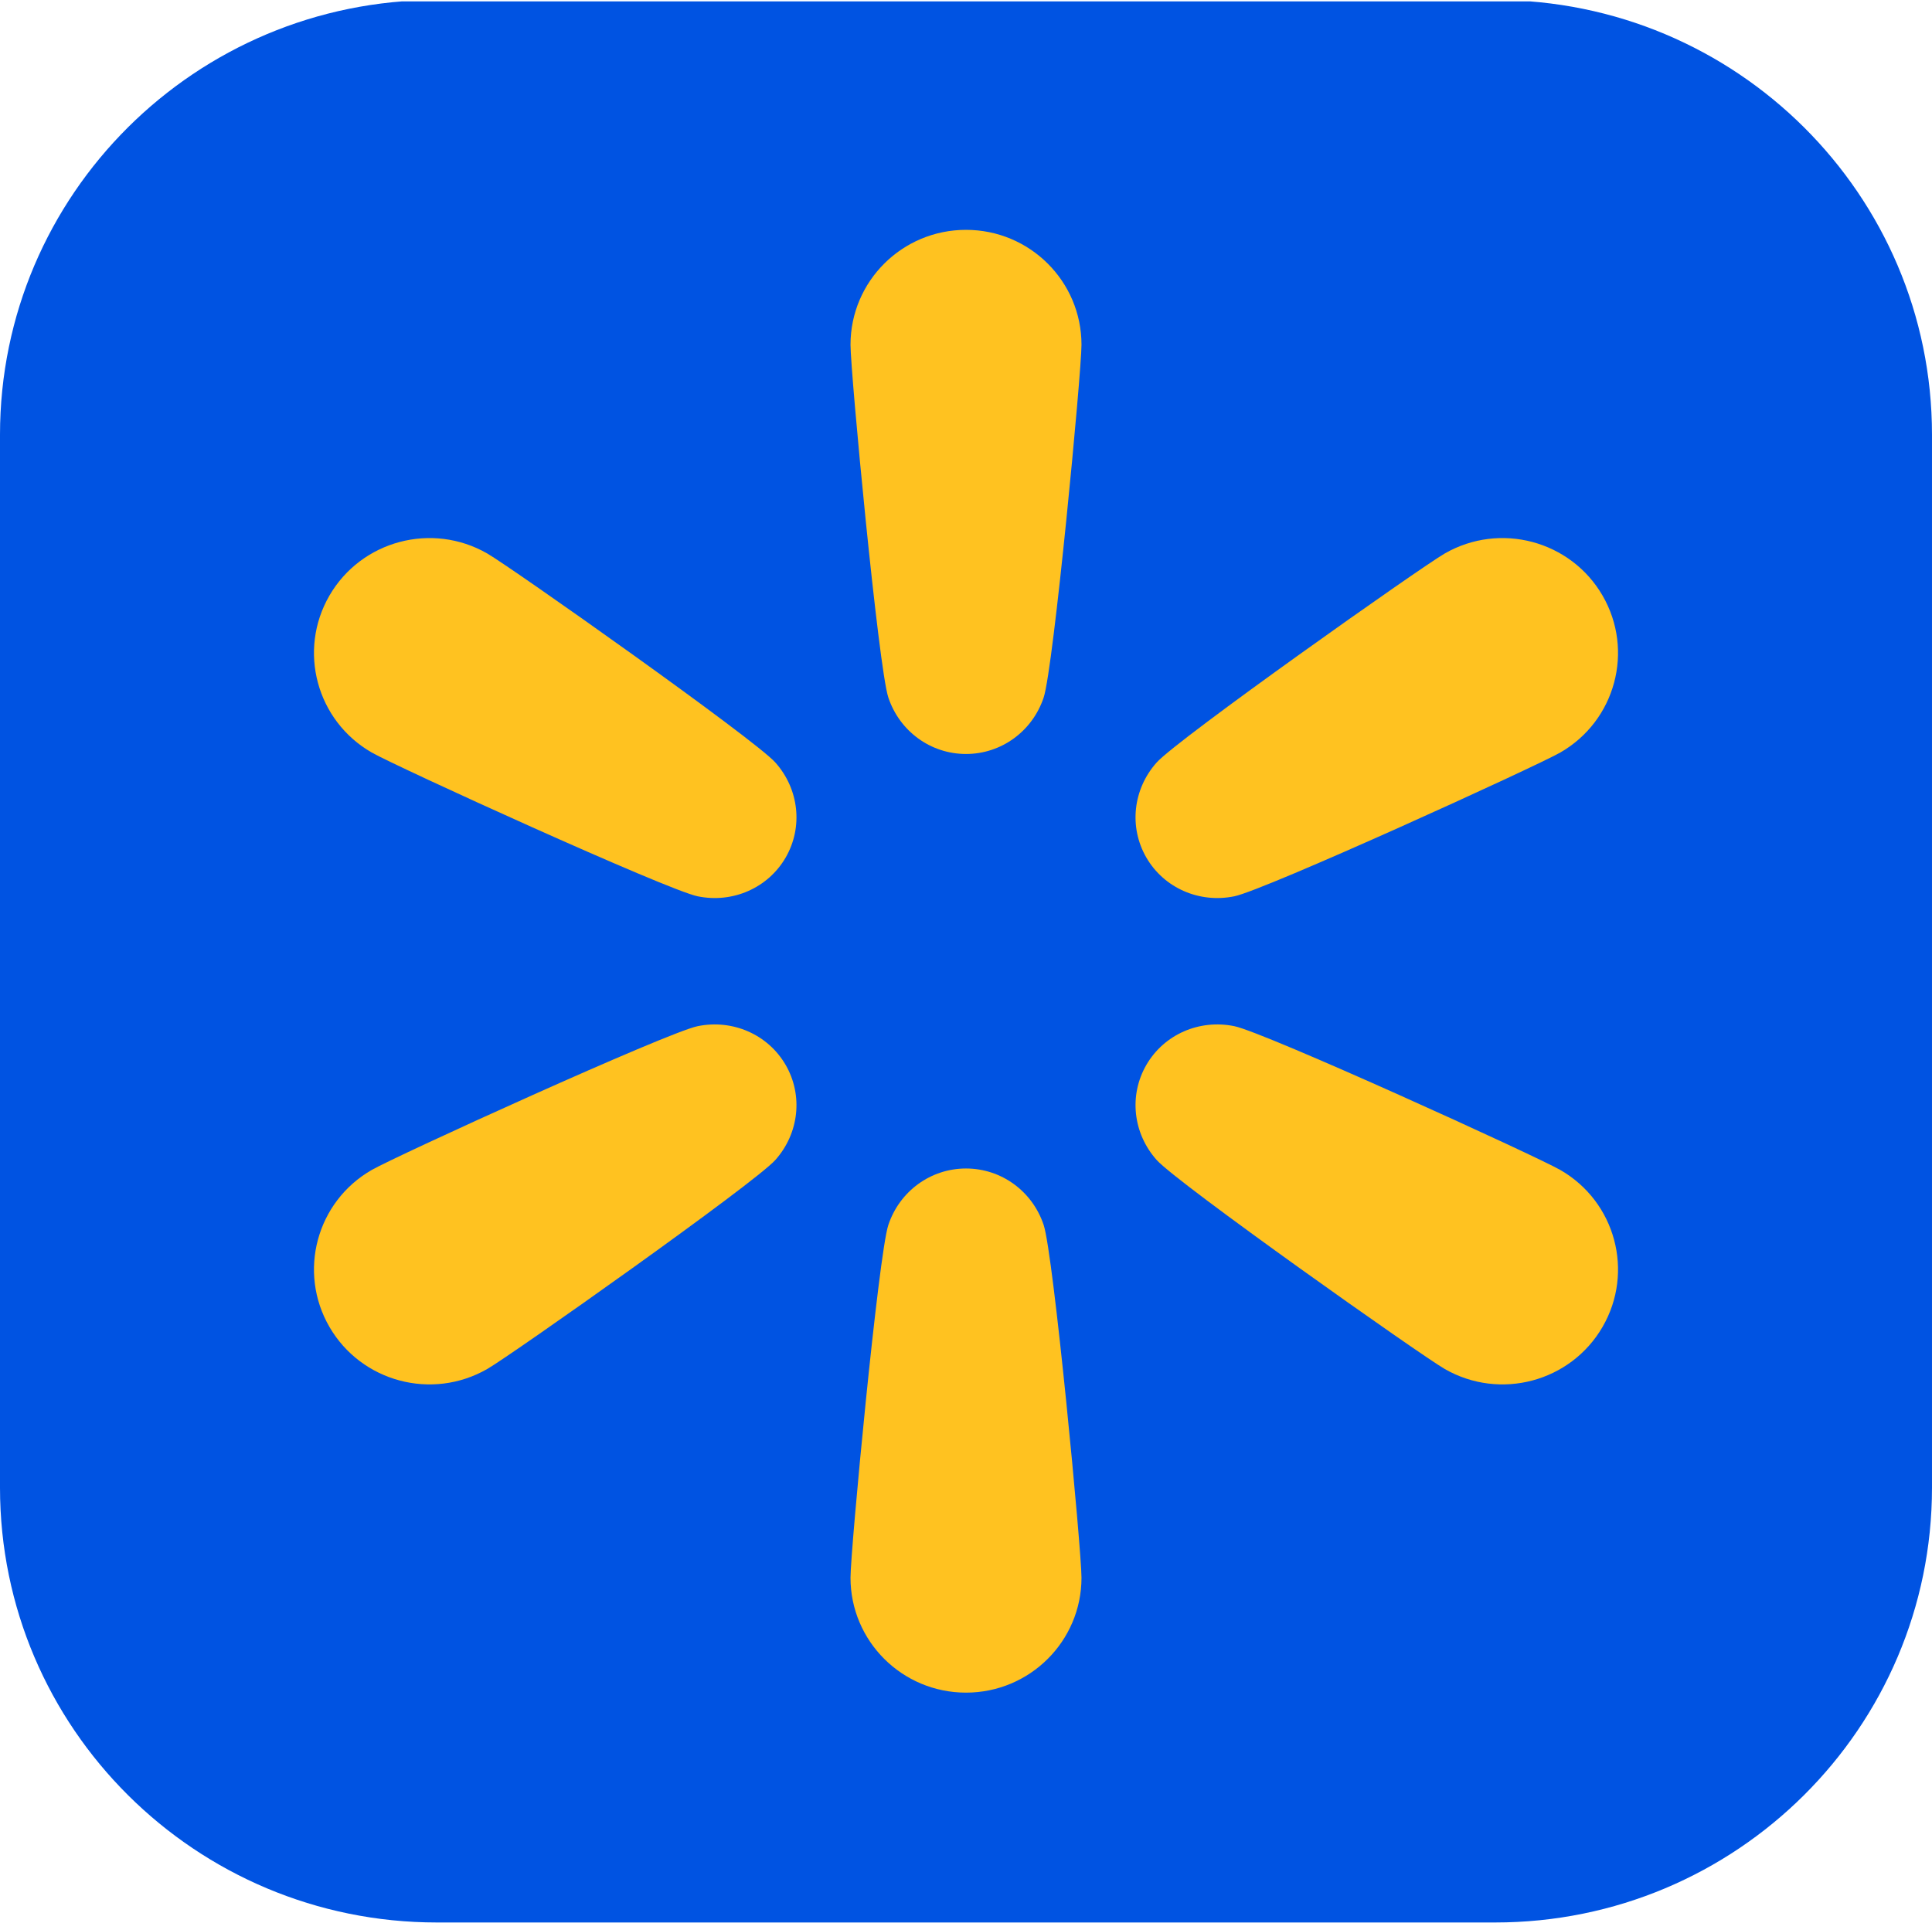
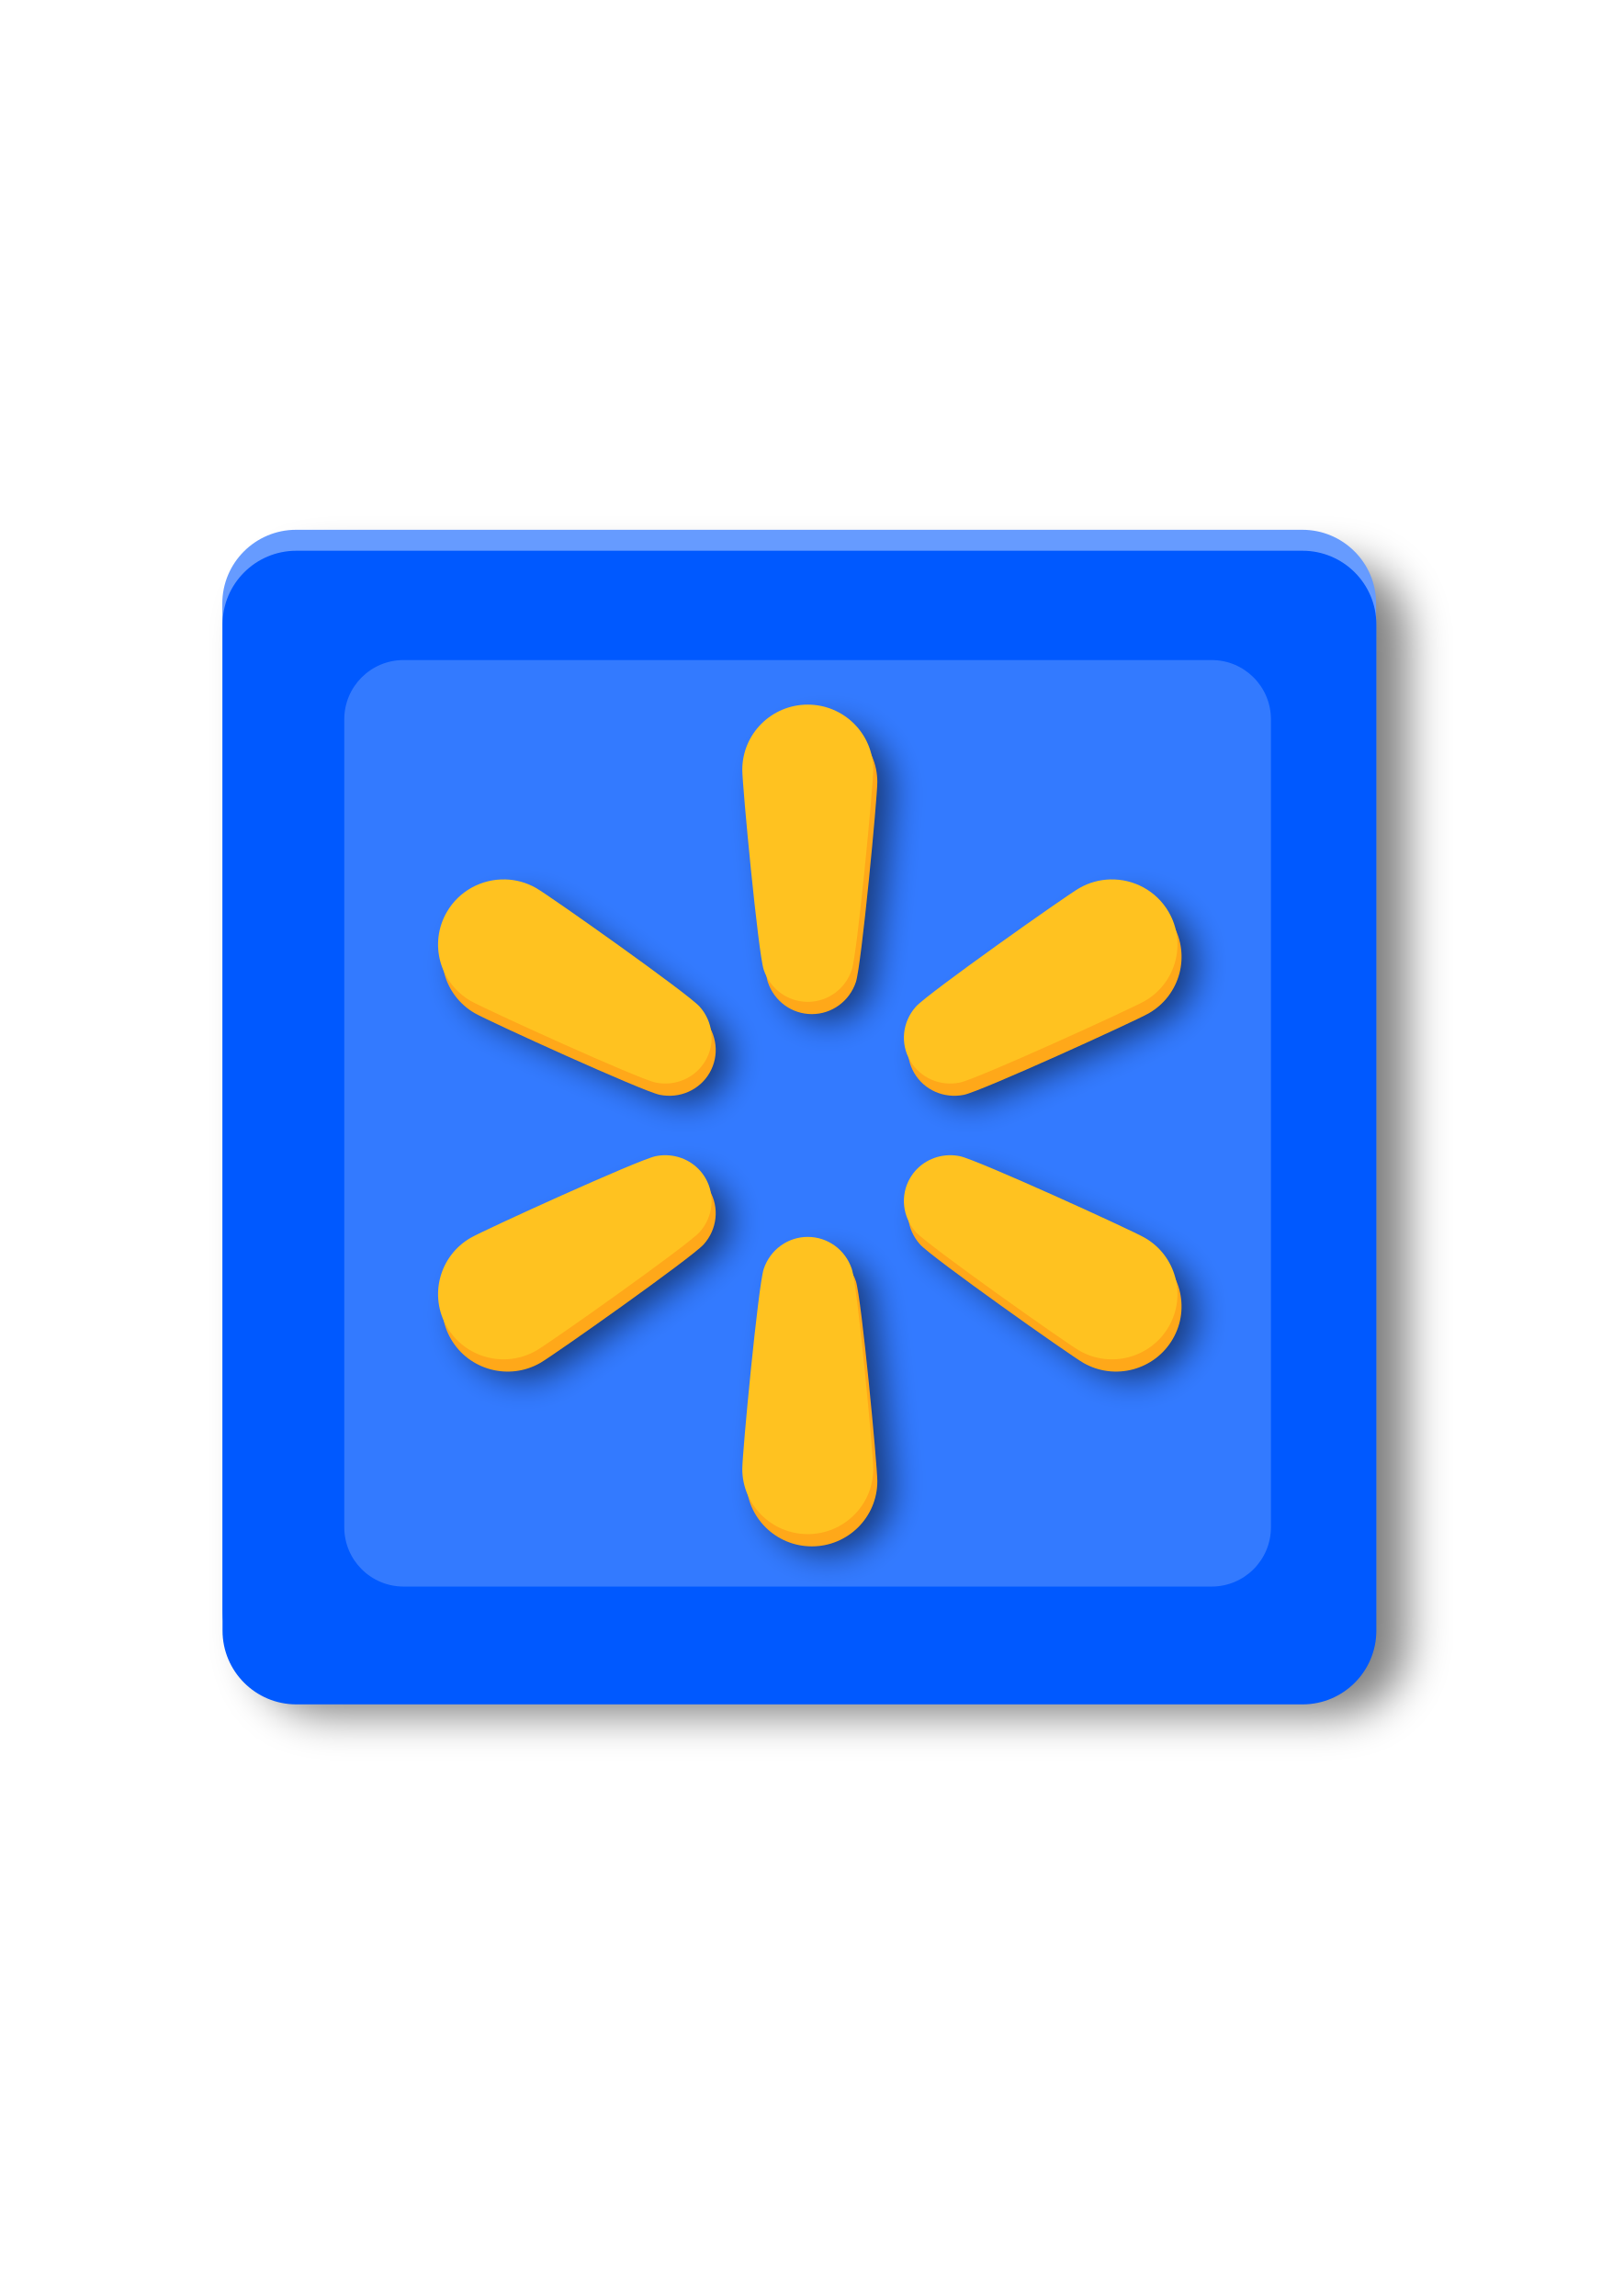
- <svg xmlns="http://www.w3.org/2000/svg" width="207.272" height="206.305" viewBox="0 0 54.841 54.585" version="1.1" id="svg2806">
-   <defs id="defs2803">
-     <clipPath clipPathUnits="userSpaceOnUse" id="clipPath362">
-       <path d="m 819.576,173.332 h 223.744 v 280 H 819.576 Z" id="path360" />
-     </clipPath>
-     <clipPath clipPathUnits="userSpaceOnUse" id="clipPath362-7">
-       <path d="m 819.576,173.332 h 223.744 v 280 H 819.576 Z" id="path360-5" />
-     </clipPath>
+ <svg xmlns="http://www.w3.org/2000/svg" width="210mm" height="297mm" viewBox="0 0 210 297" version="1.1" id="svg1">
+   <defs id="defs1">
+     <filter style="color-interpolation-filters:sRGB;" id="filter5" x="-0.025" y="-0.034" width="1.071" height="1.096">
+       <feFlood result="flood" in="SourceGraphic" flood-opacity="0.498" flood-color="rgb(0,0,0)" id="feFlood4" />
+       <feGaussianBlur result="blur" in="SourceGraphic" stdDeviation="1" id="feGaussianBlur4" />
+       <feOffset result="offset" in="blur" dx="2" dy="2" id="feOffset4" />
+       <feComposite result="comp1" operator="in" in="flood" in2="offset" id="feComposite4" />
+       <feComposite result="comp2" operator="over" in="SourceGraphic" in2="comp1" id="feComposite5" />
+     </filter>
+     <filter style="color-interpolation-filters:sRGB;" id="filter10" x="-0.044" y="-0.044" width="1.114" height="1.114">
+       <feFlood result="flood" in="SourceGraphic" flood-opacity="0.498" flood-color="rgb(0,0,0)" id="feFlood9" />
+       <feGaussianBlur result="blur" in="SourceGraphic" stdDeviation="2" id="feGaussianBlur9" />
+       <feOffset result="offset" in="blur" dx="3" dy="3" id="feOffset9" />
+       <feComposite result="comp1" operator="in" in="flood" in2="offset" id="feComposite9" />
+       <feComposite result="comp2" operator="over" in="SourceGraphic" in2="comp1" id="feComposite10" />
+     </filter>
+     <filter style="color-interpolation-filters:sRGB;" id="filter25" x="-0.05" y="-0.045" width="1.121" height="1.099">
+       <feFlood result="flood" in="SourceGraphic" flood-opacity="0.498" flood-color="rgb(0,0,0)" id="feFlood24" />
+       <feGaussianBlur result="blur" in="SourceGraphic" stdDeviation="2" id="feGaussianBlur24" />
+       <feOffset result="offset" in="blur" dx="2" dy="1" id="feOffset24" />
+       <feComposite result="comp1" operator="in" in="flood" in2="offset" id="feComposite24" />
+       <feComposite result="comp2" operator="over" in="SourceGraphic" in2="comp1" id="feComposite25" />
+     </filter>
  </defs>
  <g id="layer1">
-     <g id="g4138" transform="matrix(1.003876,0,0,0.9991918,-81.76431,-45.2552)">
-       <g id="g356" transform="matrix(0.3527778,0,0,-0.3527778,-207.6796,205.2573)">
-         <g id="g358" clip-path="url(#clipPath362-7)">
-           <g id="g361" transform="translate(-34.9245,0.1139256)">
-             <g id="g436" transform="translate(889.5215,453.3317)">
-               <path d="m 0,0 c -19.34,0 -35.021,-15.68 -35.021,-35.015 v -84.813 c 0,-19.345 15.681,-35.026 35.021,-35.026 h 84.814 c 19.34,0 35.019,15.681 35.019,35.026 v 84.813 C 119.833,-15.68 104.154,0 84.814,0 Z" style="fill:#0053e2;fill-opacity:1;fill-rule:nonzero;stroke:none" id="path438" />
-             </g>
-             <g id="g440" transform="translate(953.4373,381.1357)">
-               <path d="m 0,0 c 2.456,0.506 24.183,10.461 26.122,11.58 4.428,2.556 5.945,8.218 3.388,12.646 -2.556,4.427 -8.217,5.944 -12.645,3.388 C 14.926,26.494 -4.559,12.655 -6.225,10.781 -8.134,8.634 -8.464,5.562 -7.052,3.116 -5.64,0.671 -2.814,-0.579 0,0" style="fill:#ffc220;fill-opacity:1;fill-rule:nonzero;stroke:none" id="path442" />
-             </g>
-             <g id="g444" transform="translate(979.5596,359.0937)">
-               <path d="m 0,0 c -1.94,1.12 -23.666,11.075 -26.122,11.58 -2.815,0.58 -5.64,-0.67 -7.052,-3.116 -1.412,-2.446 -1.082,-5.518 0.827,-7.665 1.666,-1.874 21.151,-15.713 23.09,-16.833 4.428,-2.556 10.089,-1.039 12.645,3.388 C 5.945,-8.218 4.428,-2.556 0,0" style="fill:#ffc220;fill-opacity:1;fill-rule:nonzero;stroke:none" id="path446" />
-             </g>
-             <g id="g448" transform="translate(931.9278,359.2105)">
-               <path d="m 0,0 c -2.824,0 -5.32,-1.822 -6.225,-4.549 -0.79,-2.379 -3.032,-26.173 -3.032,-28.412 0,-5.113 4.145,-9.258 9.257,-9.258 5.112,0 9.257,4.145 9.257,9.258 0,2.239 -2.242,26.033 -3.032,28.412 C 5.32,-1.822 2.824,0 0,0" style="fill:#ffc220;fill-opacity:1;fill-rule:nonzero;stroke:none" id="path450" />
-             </g>
-             <g id="g452" transform="translate(910.4183,370.674)">
-               <path d="m 0,0 c -2.456,-0.506 -24.183,-10.461 -26.122,-11.58 -4.428,-2.556 -5.945,-8.218 -3.389,-12.646 2.557,-4.427 8.218,-5.944 12.646,-3.388 1.939,1.12 21.424,14.959 23.09,16.833 1.909,2.147 2.239,5.219 0.826,7.665 C 5.639,-0.671 2.814,0.579 0,0" style="fill:#ffc220;fill-opacity:1;fill-rule:nonzero;stroke:none" id="path454" />
-             </g>
-             <g id="g456" transform="translate(893.5531,408.7496)">
-               <path d="m 0,0 c -4.427,2.556 -10.089,1.039 -12.646,-3.388 -2.555,-4.428 -1.039,-10.089 3.389,-12.645 1.939,-1.121 23.667,-11.075 26.122,-11.581 2.814,-0.579 5.64,0.671 7.052,3.117 1.412,2.445 1.082,5.517 -0.827,7.665 C 21.424,-14.958 1.939,-1.12 0,0" style="fill:#ffc220;fill-opacity:1;fill-rule:nonzero;stroke:none" id="path458" />
-             </g>
-             <g id="g460" transform="translate(931.9278,434.8178)">
-               <path d="m 0,0 c -5.113,0 -9.257,-4.145 -9.257,-9.257 0,-2.239 2.242,-26.033 3.032,-28.413 0.906,-2.727 3.401,-4.549 6.225,-4.549 2.824,0 5.32,1.822 6.225,4.549 0.79,2.38 3.032,26.174 3.032,28.413 C 9.257,-4.145 5.112,0 0,0" style="fill:#ffc220;fill-opacity:1;fill-rule:nonzero;stroke:none" id="path462" />
-             </g>
-           </g>
-         </g>
-       </g>
-     </g>
+     <rect style="fill:#669bff;fill-opacity:1;stroke-width:0.373;filter:url(#filter10)" id="rect2-4" width="110.127" height="110.127" x="47.625" y="65.617" rx="7.044" ry="7.044" transform="matrix(1.355063,0,0,1.355063,-35.78299,-20.38329)" />
+     <rect style="fill:#0059ff;fill-opacity:1;stroke-width:0.505" id="rect2" width="149.229" height="149.229" x="28.78" y="71.242" rx="9.545" ry="9.545" />
+     <rect style="fill:#337aff;fill-opacity:1;stroke-width:0.406" id="rect2-9" width="119.847" height="119.847" x="44.527" y="85.382" rx="7.666" ry="7.666" />
+     <path id="path442" style="display:inline;fill:#ffa819;fill-opacity:1;fill-rule:nonzero;stroke:none;stroke-width:0.913;filter:url(#filter25)" d="m 105,92.733 c -4.678,0 -8.469,3.775 -8.469,8.43 0,2.039 2.051,23.707 2.774,25.875 0.829,2.483 3.111,4.143 5.695,4.143 2.584,0 4.867,-1.659 5.695,-4.143 0.723,-2.167 2.774,-23.836 2.774,-25.875 0,-4.655 -3.792,-8.43 -8.47,-8.43 z M 65.883,115.345 c -3.004,-0.078 -5.955,1.441 -7.563,4.213 -2.338,4.032 -0.951,9.188 3.101,11.515 1.774,1.021 21.653,10.086 23.9,10.546 2.575,0.527 5.16,-0.611 6.452,-2.839 1.292,-2.227 0.99,-5.024 -0.756,-6.98 -1.524,-1.707 -19.352,-14.308 -21.126,-15.328 -1.266,-0.727 -2.642,-1.093 -4.007,-1.128 z m 78.235,0 c -1.365,0.035 -2.741,0.4 -4.007,1.127 -1.774,1.02 -19.602,13.623 -21.126,15.329 -1.747,1.955 -2.048,4.753 -0.756,6.981 1.292,2.227 3.877,3.365 6.452,2.838 2.247,-0.461 22.126,-9.527 23.9,-10.546 4.051,-2.328 5.439,-7.484 3.1,-11.516 -1.608,-2.772 -4.558,-4.291 -7.562,-4.213 z m -57.357,35.677 c -0.475,-0.015 -0.958,0.026 -1.44,0.125 -2.247,0.461 -22.126,9.527 -23.9,10.546 -4.051,2.328 -5.439,7.484 -3.101,11.516 2.339,4.032 7.519,5.413 11.57,3.085 1.774,-1.02 19.601,-13.623 21.125,-15.329 1.747,-1.955 2.049,-4.753 0.756,-6.98 -1.05,-1.809 -2.953,-2.9 -5.011,-2.962 z m 36.478,0 c -2.058,0.062 -3.961,1.153 -5.011,2.963 -1.292,2.227 -0.99,5.025 0.756,6.98 1.524,1.707 19.352,14.309 21.126,15.329 4.051,2.328 9.23,0.946 11.569,-3.086 2.339,-4.032 0.951,-9.189 -3.1,-11.516 -1.775,-1.02 -21.652,-10.085 -23.9,-10.545 -0.483,-0.099 -0.966,-0.14 -1.441,-0.125 z m -18.239,10.564 c -2.584,0 -4.867,1.66 -5.695,4.143 -0.723,2.166 -2.774,23.834 -2.774,25.873 0,4.656 3.792,8.431 8.469,8.431 4.677,0 8.47,-3.775 8.47,-8.431 0,-2.039 -2.051,-23.707 -2.774,-25.873 -0.828,-2.483 -3.112,-4.143 -5.695,-4.143 z" />
+     <path id="path442-5" style="display:inline;fill:#ffc220;fill-opacity:1;fill-rule:nonzero;stroke:none;stroke-width:0.913" d="m 104.471,91.146 c -4.678,0 -8.469,3.775 -8.469,8.43 0,2.039 2.051,23.707 2.774,25.875 0.829,2.483 3.111,4.143 5.695,4.143 2.584,0 4.867,-1.659 5.695,-4.143 0.723,-2.167 2.774,-23.836 2.774,-25.875 0,-4.655 -3.792,-8.43 -8.47,-8.43 z m -39.117,22.612 c -3.004,-0.078 -5.955,1.441 -7.563,4.213 -2.338,4.032 -0.951,9.188 3.101,11.515 1.774,1.021 21.653,10.086 23.9,10.546 2.575,0.527 5.16,-0.611 6.452,-2.839 1.292,-2.227 0.99,-5.024 -0.756,-6.98 -1.524,-1.707 -19.352,-14.308 -21.126,-15.328 -1.266,-0.727 -2.642,-1.093 -4.007,-1.128 z m 78.235,0 c -1.365,0.035 -2.741,0.4 -4.007,1.127 -1.774,1.02 -19.602,13.623 -21.126,15.329 -1.747,1.955 -2.048,4.753 -0.756,6.981 1.292,2.227 3.877,3.365 6.452,2.838 2.247,-0.461 22.126,-9.527 23.9,-10.546 4.051,-2.328 5.439,-7.484 3.1,-11.516 -1.608,-2.772 -4.558,-4.291 -7.562,-4.213 z m -57.357,35.677 c -0.475,-0.015 -0.958,0.026 -1.44,0.125 -2.247,0.461 -22.126,9.527 -23.9,10.546 -4.051,2.328 -5.439,7.484 -3.101,11.516 2.339,4.032 7.519,5.413 11.57,3.085 1.774,-1.02 19.601,-13.623 21.125,-15.329 1.747,-1.955 2.049,-4.753 0.756,-6.98 -1.05,-1.809 -2.953,-2.9 -5.011,-2.962 z m 36.478,0 c -2.058,0.062 -3.961,1.153 -5.011,2.963 -1.292,2.227 -0.99,5.025 0.756,6.98 1.524,1.707 19.352,14.309 21.126,15.329 4.051,2.328 9.23,0.946 11.569,-3.086 2.339,-4.032 0.951,-9.189 -3.1,-11.516 -1.775,-1.02 -21.652,-10.085 -23.9,-10.545 -0.483,-0.099 -0.966,-0.14 -1.441,-0.125 z m -18.239,10.564 c -2.584,0 -4.867,1.66 -5.695,4.143 -0.723,2.166 -2.774,23.834 -2.774,25.873 0,4.656 3.792,8.431 8.469,8.431 4.677,0 8.47,-3.775 8.47,-8.431 0,-2.039 -2.051,-23.707 -2.774,-25.873 -0.828,-2.483 -3.112,-4.143 -5.695,-4.143 z" />
  </g>
</svg>
